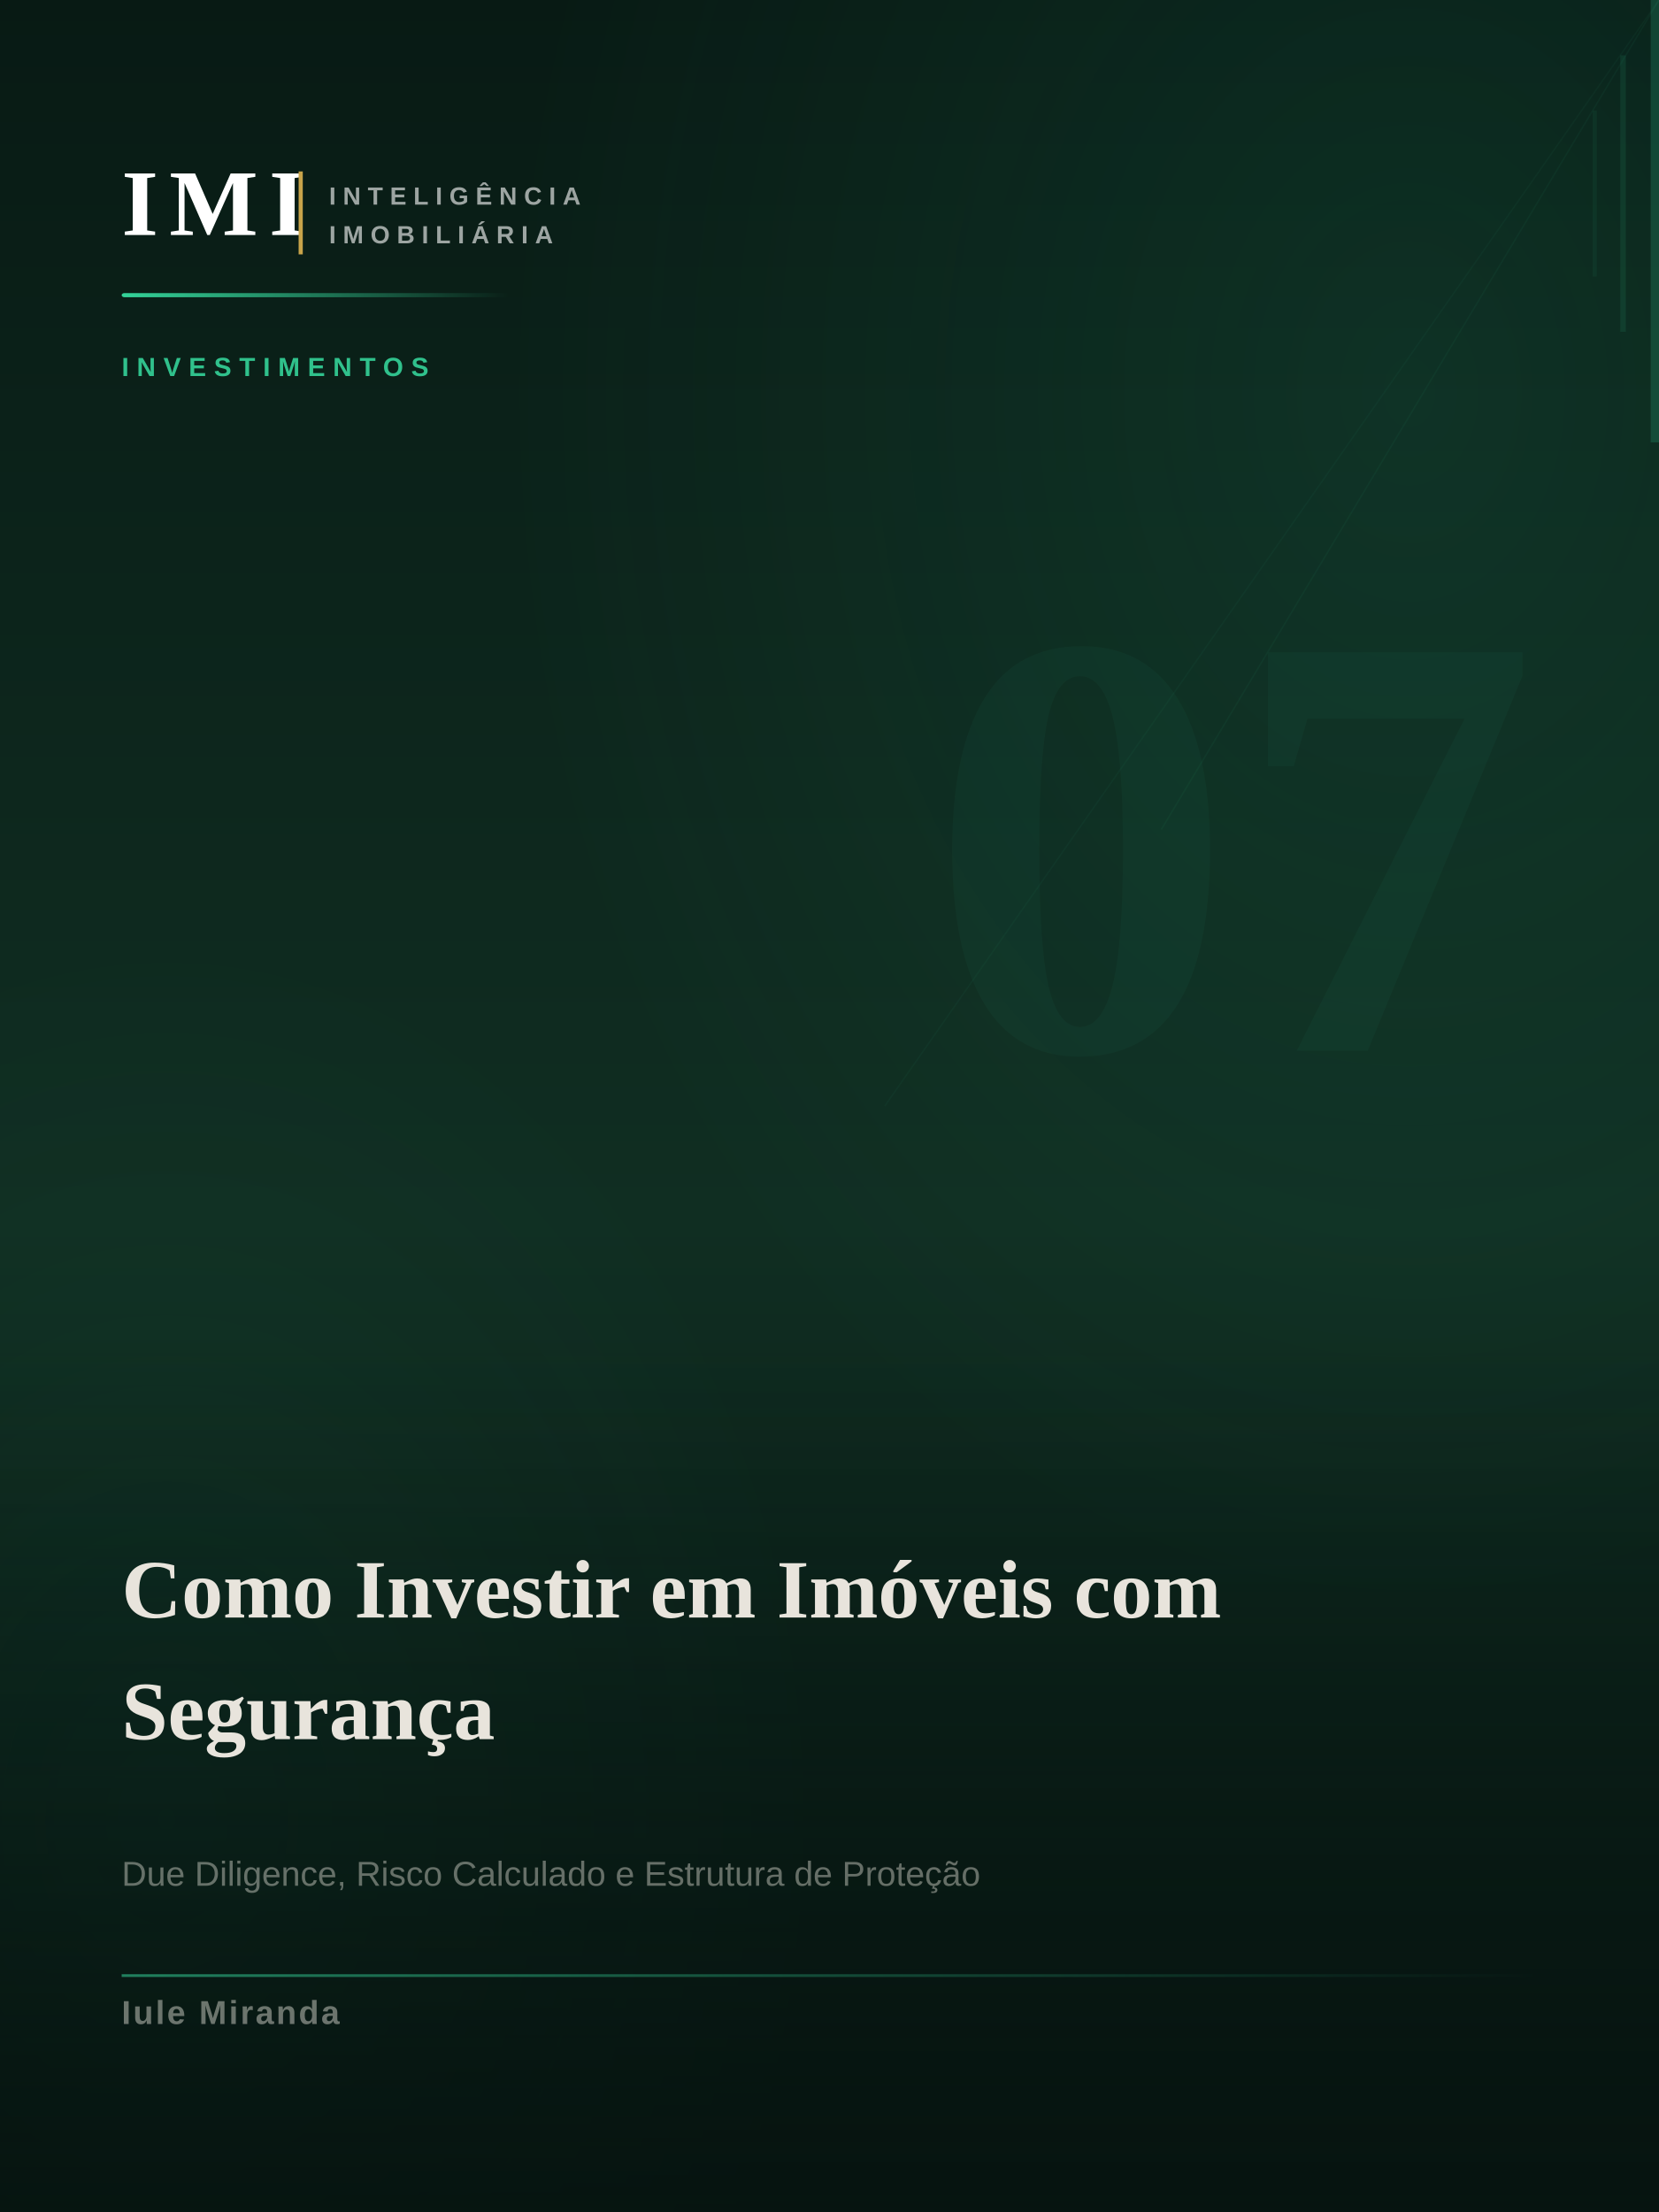
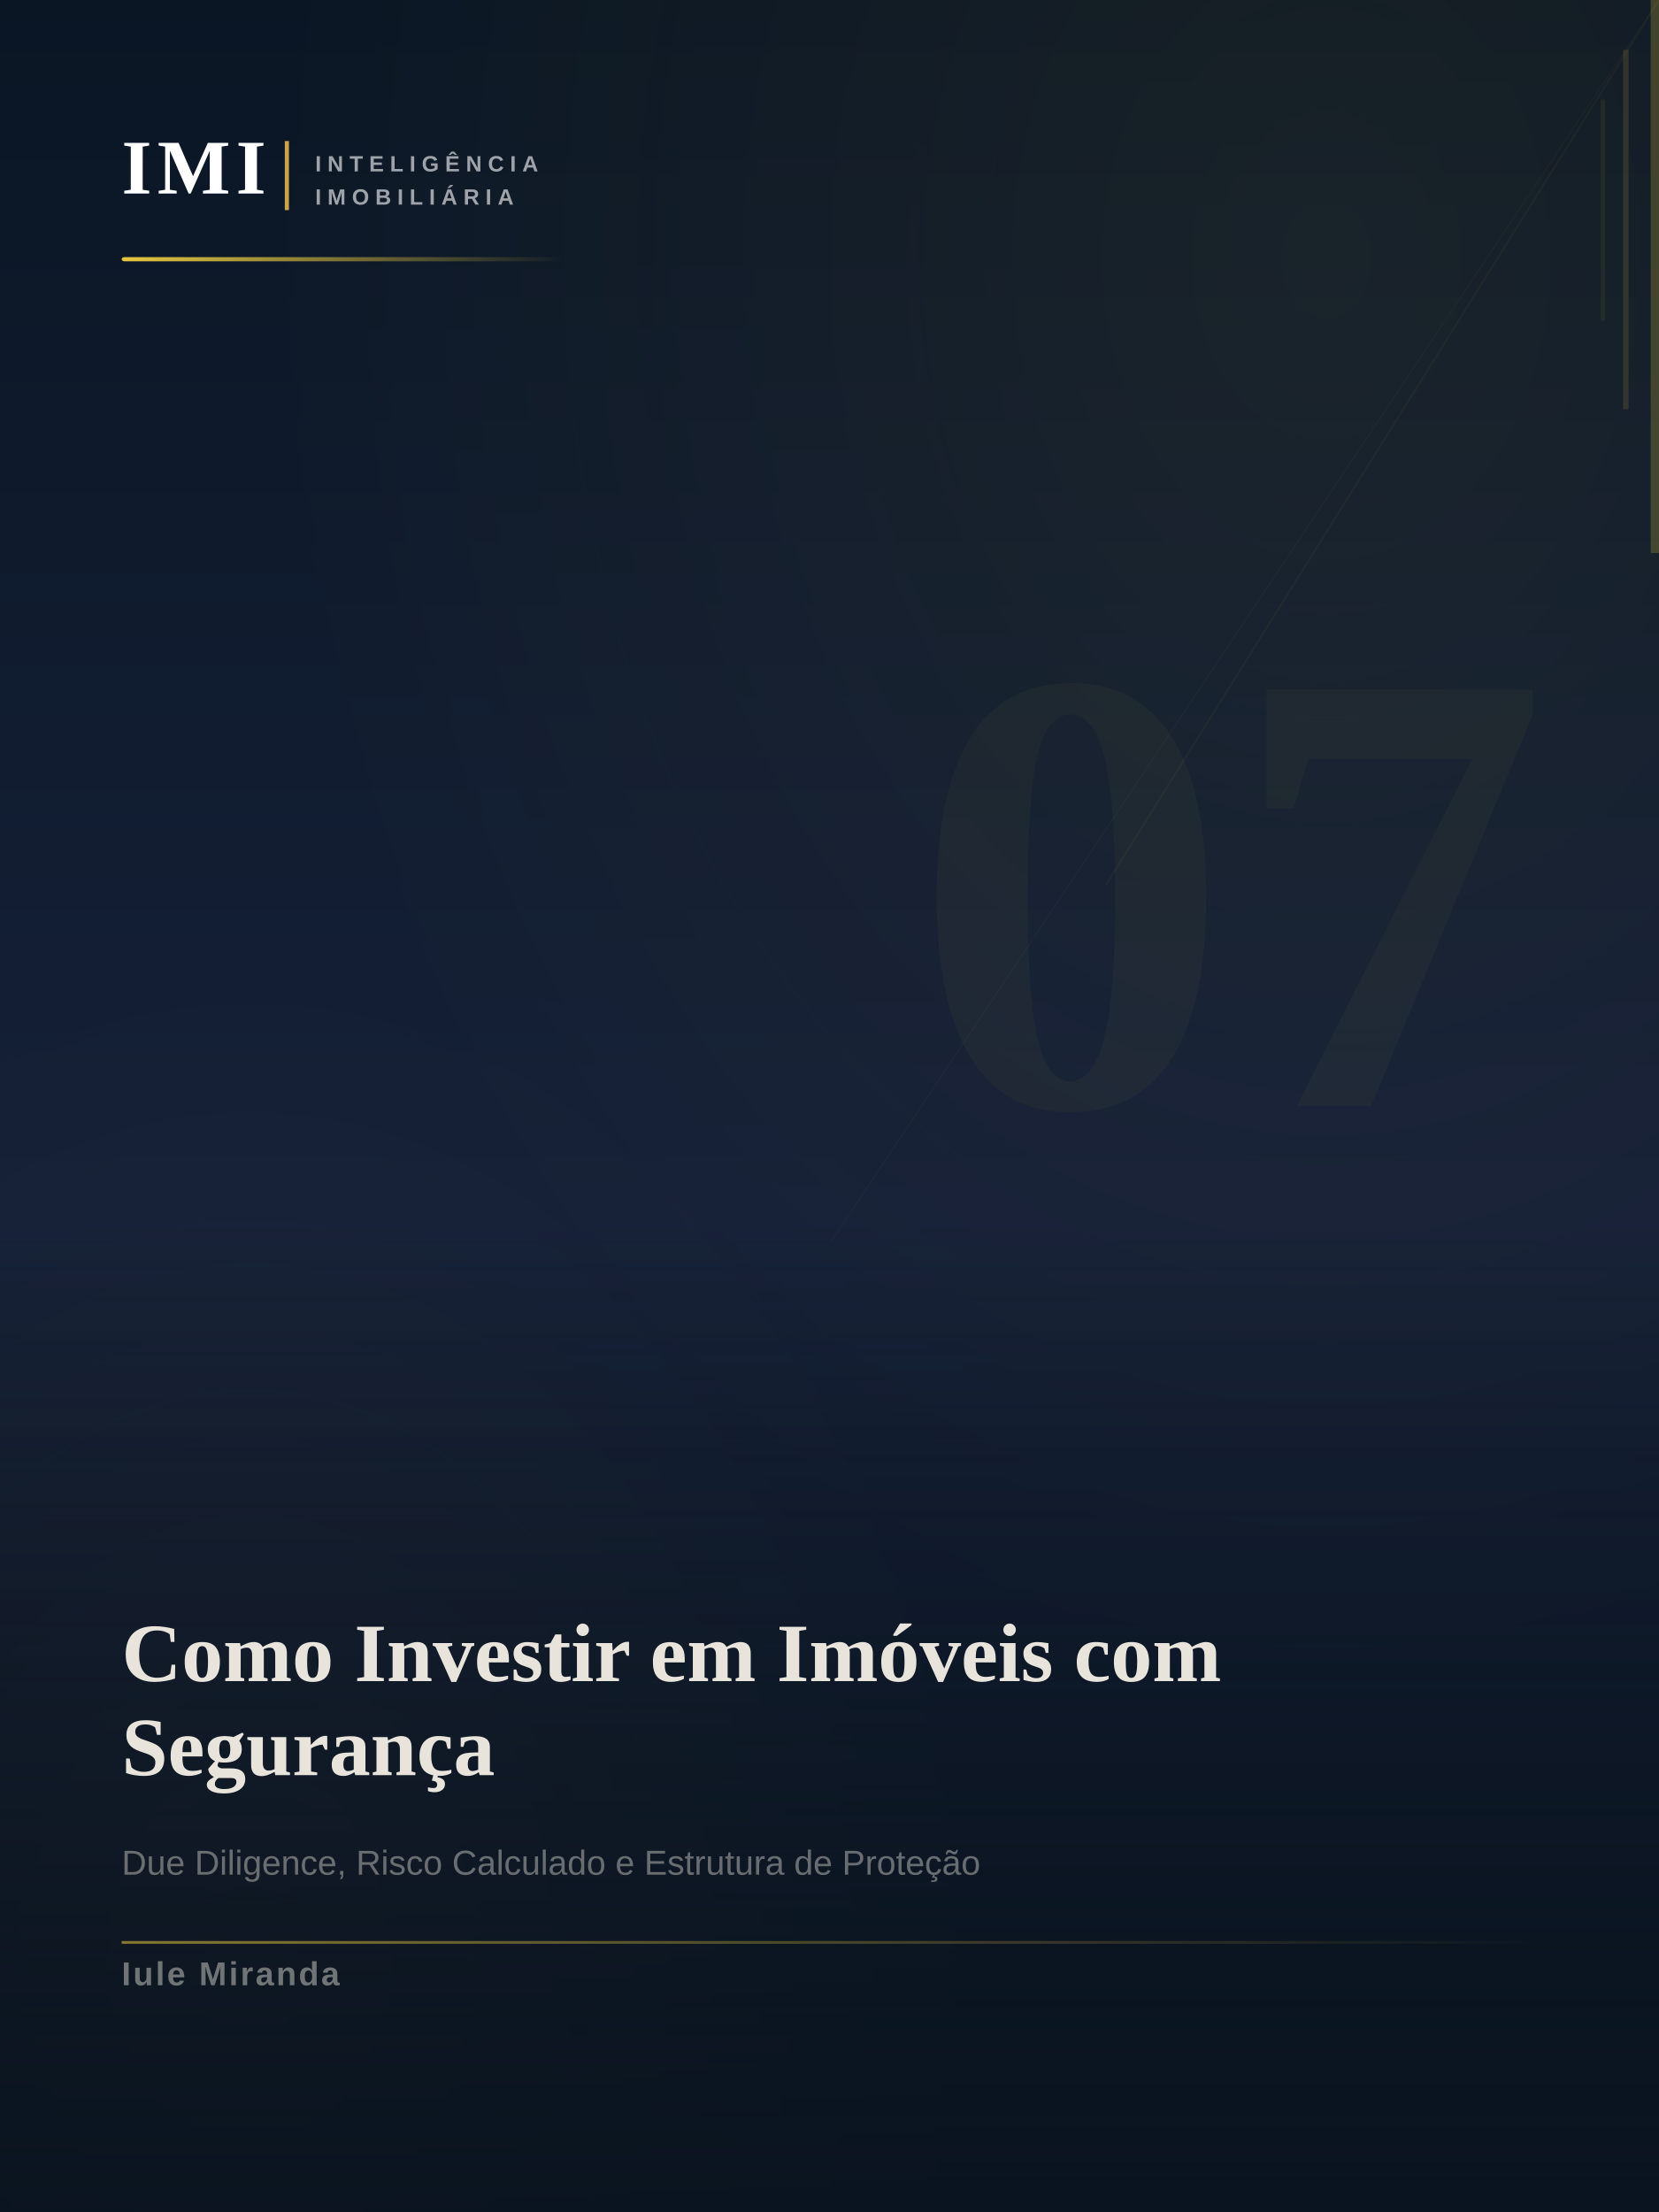
<svg xmlns="http://www.w3.org/2000/svg" width="600" height="800" viewBox="0 0 600 800">
  <defs>
    <linearGradient id="bg_livro_07_investir_imoveis_seguranca" x1="0" y1="0" x2="0" y2="1">
-       <stop offset="0%" stop-color="#081A14" />
-       <stop offset="55%" stop-color="#102E22" />
-       <stop offset="100%" stop-color="#061410" />
+       <stop offset="0%" stop-color="#0A1624" />
+       <stop offset="55%" stop-color="#152038" />
+       <stop offset="100%" stop-color="#0A1420" />
    </linearGradient>
    <linearGradient id="acc_livro_07_investir_imoveis_seguranca" x1="0" y1="0" x2="1" y2="0">
-       <stop offset="0%" stop-color="#34d399" />
-       <stop offset="100%" stop-color="#34d399" stop-opacity="0" />
+       <stop offset="0%" stop-color="#E8C840" />
+       <stop offset="100%" stop-color="#E8C840" stop-opacity="0" />
    </linearGradient>
-     <linearGradient id="fade_livro_07_investir_imoveis_seguranca" x1="0" y1="0.6" x2="0" y2="1">
-       <stop offset="0%" stop-color="#061410" stop-opacity="0" />
-       <stop offset="100%" stop-color="#061410" stop-opacity="0.85" />
+     <linearGradient id="fade_livro_07_investir_imoveis_seguranca" x1="0" y1="0.55" x2="0" y2="1">
+       <stop offset="0%" stop-color="#0A1420" stop-opacity="0" />
+       <stop offset="100%" stop-color="#0A1420" stop-opacity="0.92" />
    </linearGradient>
-     <radialGradient id="glow_livro_07_investir_imoveis_seguranca" cx="85%" cy="18%" r="55%">
-       <stop offset="0%" stop-color="#34d399" stop-opacity="0.10" />
-       <stop offset="100%" stop-color="#34d399" stop-opacity="0" />
+     <radialGradient id="glow_livro_07_investir_imoveis_seguranca" cx="80%" cy="12%" r="65%">
+       <stop offset="0%" stop-color="#E8C840" stop-opacity="0.06" />
+       <stop offset="100%" stop-color="#E8C840" stop-opacity="0" />
    </radialGradient>
-     <radialGradient id="glow2_livro_07_investir_imoveis_seguranca" cx="10%" cy="82%" r="40%">
-       <stop offset="0%" stop-color="#34d399" stop-opacity="0.06" />
-       <stop offset="100%" stop-color="#34d399" stop-opacity="0" />
+     <radialGradient id="glow2_livro_07_investir_imoveis_seguranca" cx="15%" cy="88%" r="45%">
+       <stop offset="0%" stop-color="#E8C840" stop-opacity="0.04" />
+       <stop offset="100%" stop-color="#E8C840" stop-opacity="0" />
    </radialGradient>
  </defs>
  <rect width="600" height="800" fill="url(#bg_livro_07_investir_imoveis_seguranca)" />
  <rect width="600" height="800" fill="url(#glow_livro_07_investir_imoveis_seguranca)" />
  <rect width="600" height="800" fill="url(#glow2_livro_07_investir_imoveis_seguranca)" />
-   <rect x="597" y="0" width="3" height="160" fill="#34d399" opacity="0.18" />
-   <rect x="586" y="20" width="2" height="100" fill="#34d399" opacity="0.10" />
-   <rect x="576" y="40" width="1.5" height="60" fill="#34d399" opacity="0.06" />
-   <line x1="600" y1="0" x2="420" y2="300" stroke="#34d399" stroke-width="0.5" opacity="0.05" />
-   <line x1="600" y1="0" x2="320" y2="400" stroke="#34d399" stroke-width="0.5" opacity="0.04" />
-   <text x="556" y="380" font-family="Georgia, 'Times New Roman', serif" font-size="220" font-weight="700" fill="#34d399" opacity="0.04" text-anchor="end" dominant-baseline="auto">07</text>
-   <text x="44" y="85" font-family="Georgia, 'Times New Roman', serif" font-size="34" font-weight="700" fill="#FFFFFF" letter-spacing="4" xml:space="preserve">IMI</text>
-   <rect x="108" y="62" width="1.5" height="30" fill="#C8A44A" />
-   <text x="119" y="74" font-family="Arial, Helvetica, sans-serif" font-size="9" font-weight="600" fill="#FFFFFF" fill-opacity="0.60" letter-spacing="2.5" xml:space="preserve">INTELIGÊNCIA</text>
-   <text x="119" y="88" font-family="Arial, Helvetica, sans-serif" font-size="9" font-weight="600" fill="#FFFFFF" fill-opacity="0.60" letter-spacing="2.5" xml:space="preserve">IMOBILIÁRIA</text>
-   <rect x="44" y="106" width="140" height="1.5" fill="url(#acc_livro_07_investir_imoveis_seguranca)" rx="1" />
-   <text x="44" y="136" font-family="Arial, Helvetica, sans-serif" font-size="9.5" font-weight="700" fill="#34d399" letter-spacing="2.8" opacity="0.90" xml:space="preserve">INVESTIMENTOS</text>
+   <rect x="597" y="0" width="3" height="200" fill="#E8C840" opacity="0.22" />
+   <rect x="587" y="18" width="2" height="130" fill="#E8C840" opacity="0.13" />
+   <rect x="579" y="36" width="1.5" height="80" fill="#E8C840" opacity="0.07" />
+   <line x1="600" y1="0" x2="400" y2="320" stroke="#E8C840" stroke-width="0.6" opacity="0.04" />
+   <line x1="600" y1="0" x2="300" y2="450" stroke="#E8C840" stroke-width="0.5" opacity="0.03" />
+   <text x="560" y="400" font-family="Georgia, 'Times New Roman', serif" font-size="230" font-weight="700" fill="#E8C840" opacity="0.038" text-anchor="end" dominant-baseline="auto">07</text>
+   <text x="44" y="70" font-family="Georgia, 'Times New Roman', serif" font-size="28" font-weight="700" fill="#FFFFFF" letter-spacing="2" xml:space="preserve">IMI</text>
+   <rect x="103" y="51" width="1.5" height="25" fill="#C8A44A" />
+   <text x="114" y="62" font-family="Arial, Helvetica, sans-serif" font-size="8" font-weight="600" fill="#FFFFFF" fill-opacity="0.60" letter-spacing="2.2" xml:space="preserve">INTELIGÊNCIA</text>
+   <text x="114" y="74" font-family="Arial, Helvetica, sans-serif" font-size="8" font-weight="600" fill="#FFFFFF" fill-opacity="0.60" letter-spacing="2.2" xml:space="preserve">IMOBILIÁRIA</text>
+   <rect x="44" y="93" width="160" height="1.5" fill="url(#acc_livro_07_investir_imoveis_seguranca)" rx="1" />
  <rect width="600" height="800" fill="url(#fade_livro_07_investir_imoveis_seguranca)" />
-   <text x="44" y="585" font-family="Georgia, 'Times New Roman', serif" font-size="30" font-weight="700" fill="#E8E4DC" xml:space="preserve">Como Investir em Imóveis com</text>
-   <text x="44" y="629" font-family="Georgia, 'Times New Roman', serif" font-size="30" font-weight="700" fill="#E8E4DC" xml:space="preserve">Segurança</text>
-   <text x="44" y="682" font-family="Arial, Helvetica, sans-serif" font-size="12.5" fill="#E8E4DC" fill-opacity="0.42" xml:space="preserve">Due Diligence, Risco Calculado e Estrutura de Proteção</text>
-   <rect x="44" y="714" width="512" height="1" fill="url(#acc_livro_07_investir_imoveis_seguranca)" opacity="0.55" />
-   <text x="44" y="732" font-family="Arial, Helvetica, sans-serif" font-size="12" font-weight="600" fill="#E8E4DC" fill-opacity="0.45" letter-spacing="0.8" xml:space="preserve">Iule Miranda</text>
+   <text x="44" y="608" font-family="Georgia, 'Times New Roman', serif" font-size="30" font-weight="700" fill="#E8E4DC" xml:space="preserve">Como Investir em Imóveis com</text>
+   <text x="44" y="642" font-family="Georgia, 'Times New Roman', serif" font-size="30" font-weight="700" fill="#E8E4DC" xml:space="preserve">Segurança</text>
+   <text x="44" y="678" font-family="Arial, Helvetica, sans-serif" font-size="12.5" fill="#E8E4DC" fill-opacity="0.42" xml:space="preserve">Due Diligence, Risco Calculado e Estrutura de Proteção</text>
+   <rect x="44" y="702" width="512" height="1" fill="url(#acc_livro_07_investir_imoveis_seguranca)" opacity="0.55" />
+   <text x="44" y="718" font-family="Arial, Helvetica, sans-serif" font-size="12" font-weight="600" fill="#E8E4DC" fill-opacity="0.45" letter-spacing="0.8" xml:space="preserve">Iule Miranda</text>
</svg>
